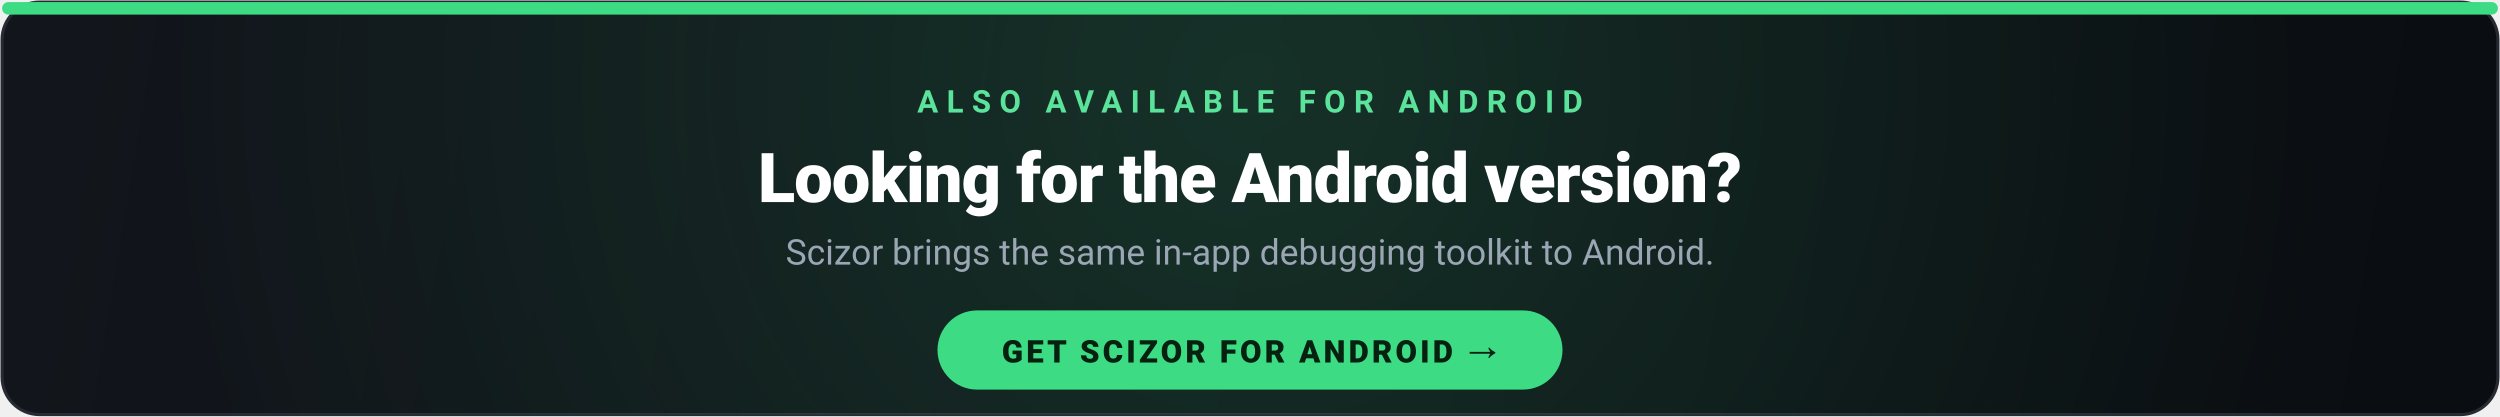
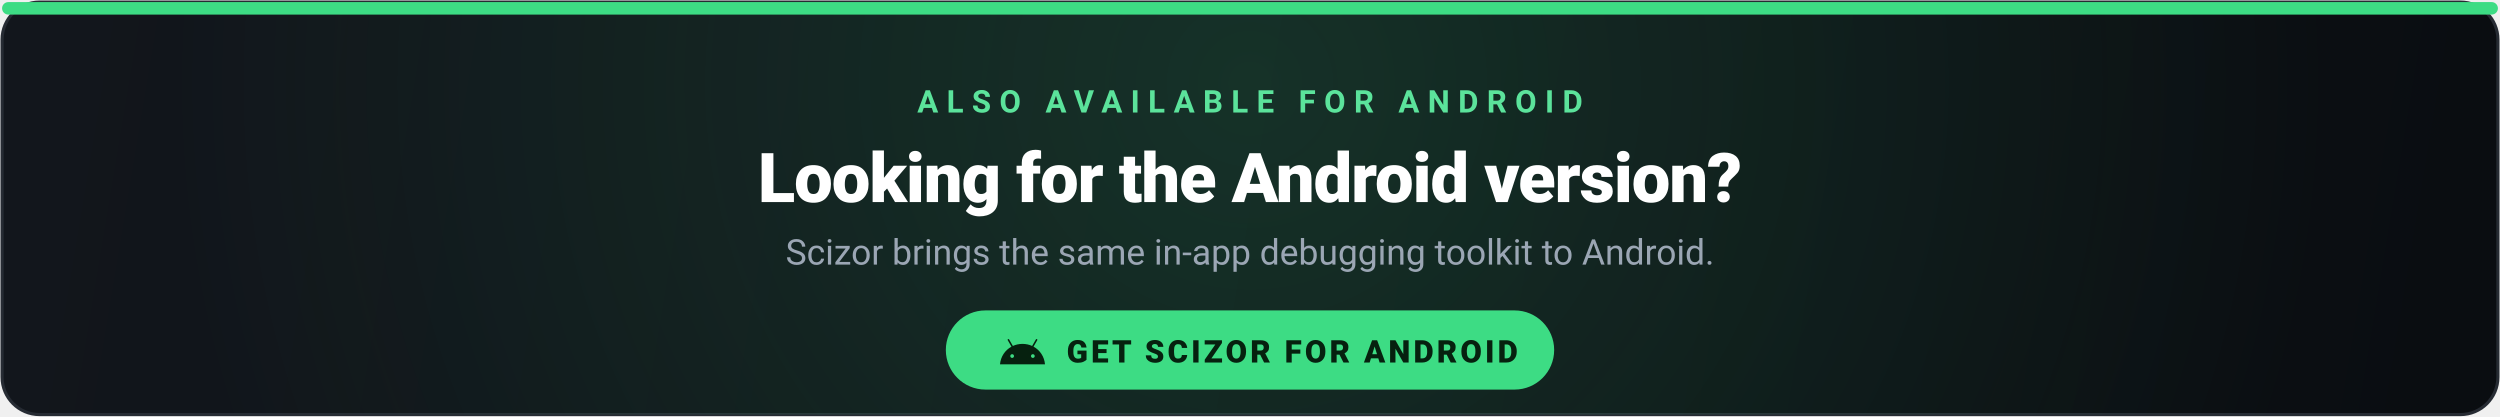
<svg xmlns="http://www.w3.org/2000/svg" width="1200" height="200" viewBox="0 0 1200 200" fill="none" role="img" aria-label="Looking for the Android version? Get Scizor for Android">
  <defs>
    <linearGradient id="bg" x1="0" y1="0" x2="1200" y2="200" gradientUnits="userSpaceOnUse">
      <stop stop-color="#12161C" />
      <stop offset="1" stop-color="#0A0D11" />
    </linearGradient>
    <radialGradient id="glow" cx="600" cy="40" r="520" gradientUnits="userSpaceOnUse">
      <stop stop-color="#3DDC84" stop-opacity="0.16" />
      <stop offset="1" stop-color="#3DDC84" stop-opacity="0" />
    </radialGradient>
  </defs>
  <rect x="1" y="1" width="1198" height="198" rx="18" fill="url(#bg)" stroke="#262B33" stroke-width="1.5" />
  <rect x="1" y="1" width="1198" height="198" rx="18" fill="url(#glow)" />
  <rect x="1" y="1" width="1198" height="6" rx="3" fill="#3DDC84" />
  <g font-family="-apple-system, BlinkMacSystemFont, 'Segoe UI', Roboto, Helvetica, Arial, sans-serif">
    <text x="600" y="54" text-anchor="middle" fill="#5BE39B" font-size="15" font-weight="700" letter-spacing="4">ALSO AVAILABLE FOR ANDROID</text>
    <text x="600" y="97" text-anchor="middle" fill="#FFFFFF" font-size="33" font-weight="800" letter-spacing="-0.5">Looking for the Android version?</text>
    <text x="600" y="127" text-anchor="middle" fill="#9BA6B4" font-size="17" font-weight="400">Scizor brings the same in-app debugging toolkit to Android.</text>
-     <rect x="450" y="149" width="300" height="38" rx="19" fill="#3DDC84" />
-     <text x="600" y="174" text-anchor="middle" fill="#06210F" font-size="15" font-weight="800" letter-spacing="1.5">GET SCIZOR FOR ANDROID  →</text>
+     <rect x="454" y="149" width="292" height="38" rx="19" fill="#3DDC84" />
+     <g transform="translate(480,158) scale(0.9)" fill="#06210F">
+       <path d="M17.523 15.341c-.551 0-.999-.449-.999-1s.448-.999.999-.999c.551 0 .999.448.999.999 0.0.551-.448 1-.999 1m-11.046 0c-.551 0-.999-.449-.999-1s.448-.999.999-.999c.551 0 .999.448.999.999 0 .551-.448 1-.999 1m11.405-6.02l1.997-3.459a.416.416 0 00-.152-.568.416.416 0 00-.568.152l-2.022 3.503C15.59 8.244 13.853 7.851 12 7.851s-3.59.393-5.137 1.099L4.841 5.447a.416.416 0 00-.568-.152.416.416 0 00-.152.568l1.997 3.459C2.689 11.187.343 14.659 0 18.761h24c-.344-4.102-2.689-7.574-6.119-9.44" />
+     </g>
+     <text x="512" y="174" text-anchor="start" fill="#06210F" font-size="15" font-weight="800" letter-spacing="1.5">GET SCIZOR FOR ANDROID</text>
  </g>
</svg>
